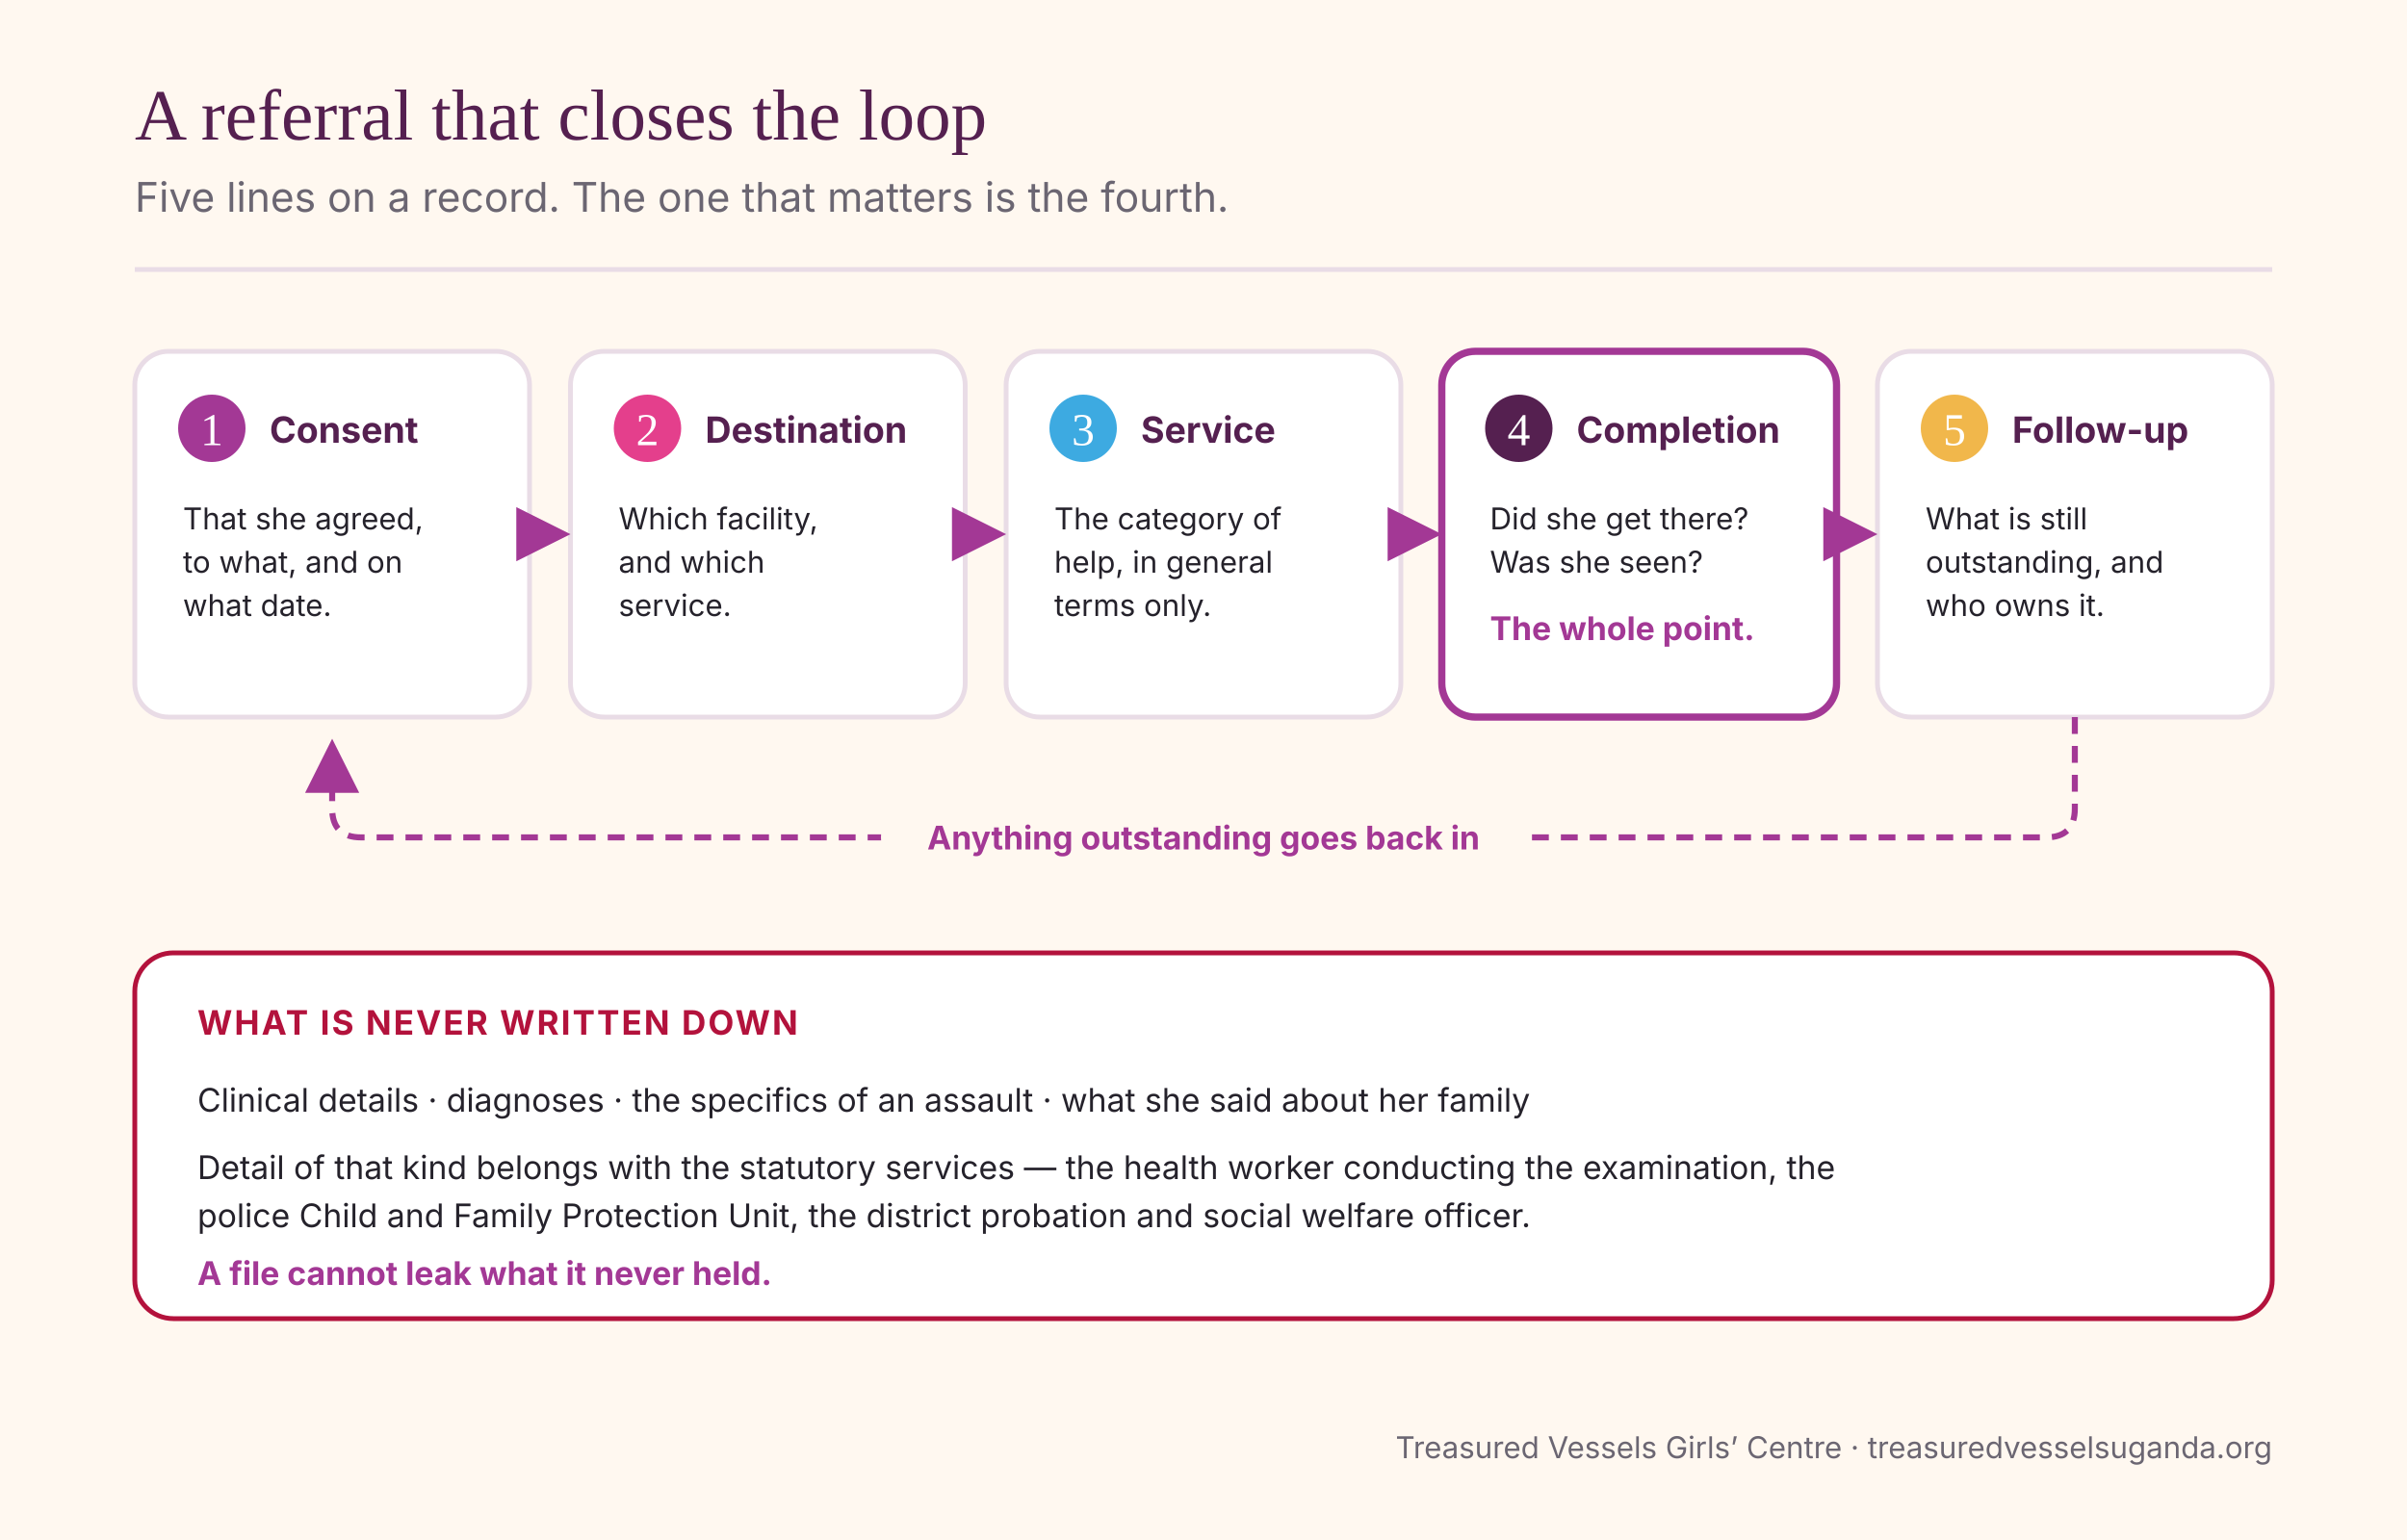
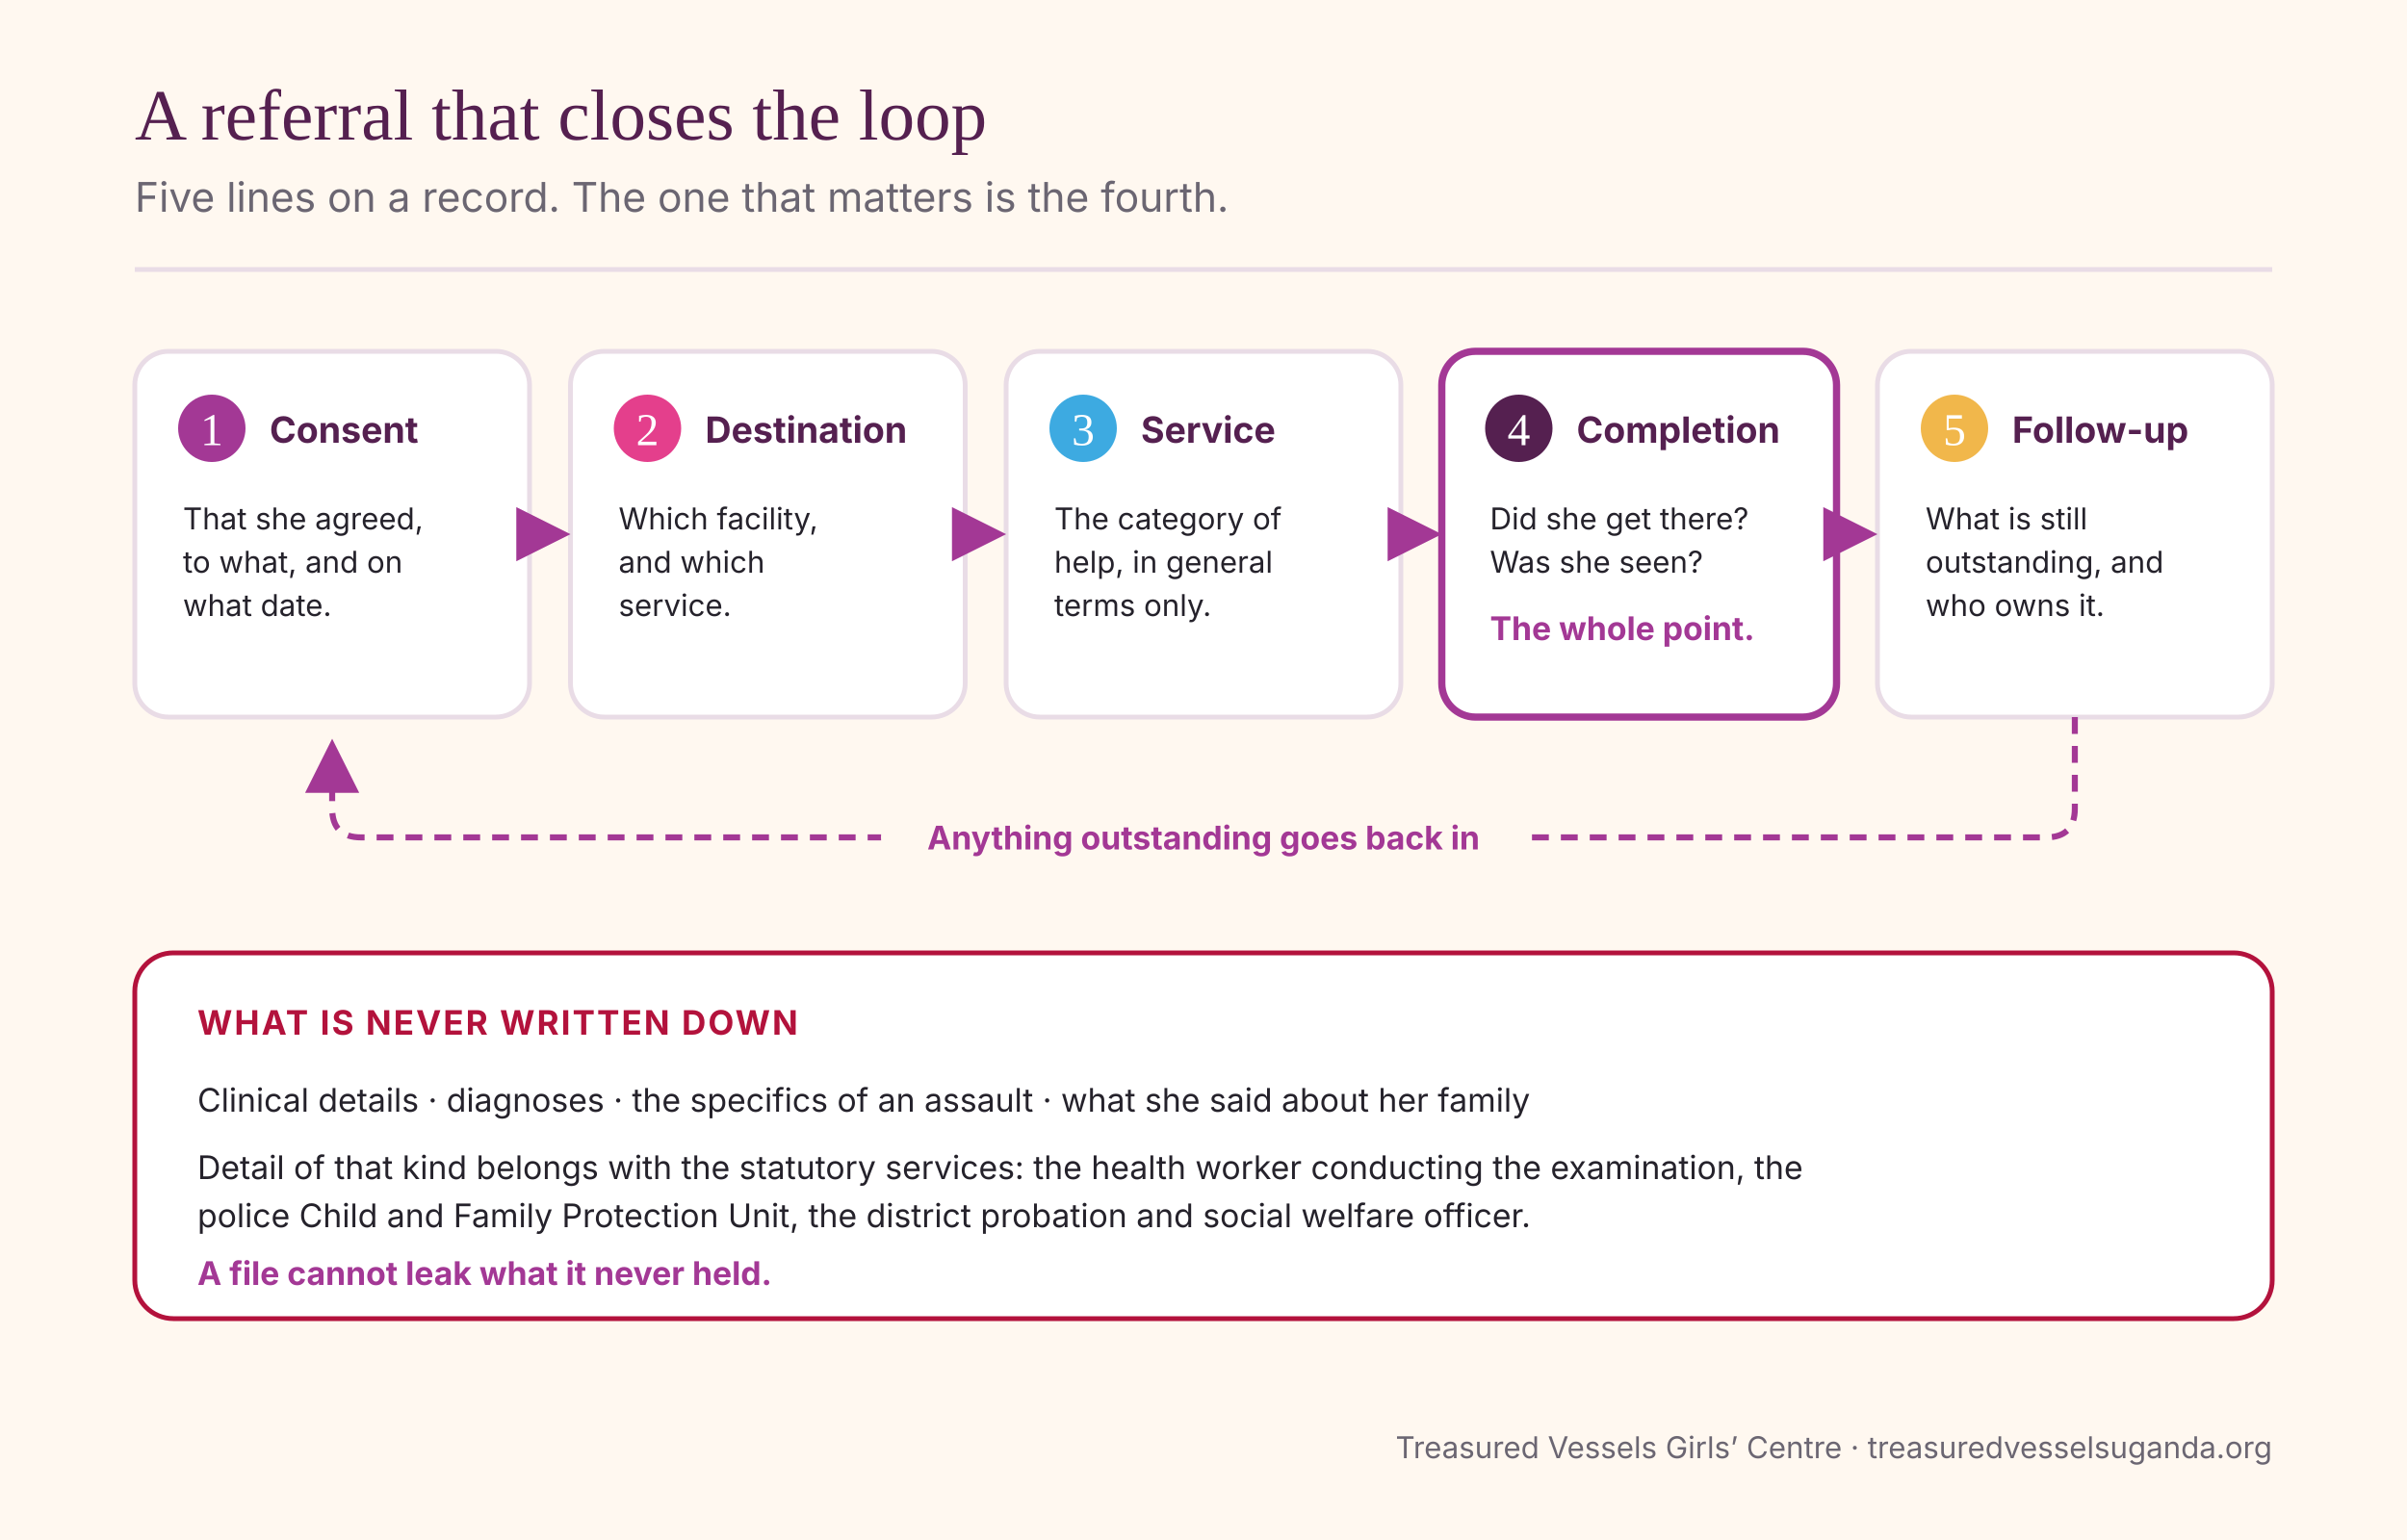
<svg xmlns="http://www.w3.org/2000/svg" viewBox="0 0 1000 640" width="1000" height="640" role="img" aria-label="A closed-loop referral pathway in five recorded steps. Step one, consent: that she agreed, to what, and on what date. Step two, destination: which facility and which service. Step three, service sought: the category of help, in general terms. Step four, completion: did she get there, and was she seen. Step five, follow-up: what is still outstanding and who is responsible for it. An arrow returns from step five to step one, because the loop only closes when arrival is confirmed and anything outstanding goes back into the plan. A separate panel lists what is deliberately never written down: clinical details, diagnoses, the specifics of an assault, and what she said about her family. Detail of that kind belongs with the statutory services. A file cannot leak what it never held.">
  <defs>
    <style>
      .h    { font-family: Georgia, 'Times New Roman', serif; fill: #552050; }
      .lead { font-family: Inter, 'Helvetica Neue', Arial, sans-serif; fill: #6b6672; font-size: 17px; }
      .n    { font-family: Georgia, 'Times New Roman', serif; fill: #ffffff; font-size: 19px; }
      .t    { font-family: Inter, 'Helvetica Neue', Arial, sans-serif; font-weight: 700; fill: #552050; font-size: 15px; }
      .d    { font-family: Inter, 'Helvetica Neue', Arial, sans-serif; fill: #25222B; font-size: 12.5px; }
      .loop { font-family: Inter, 'Helvetica Neue', Arial, sans-serif; font-weight: 700; fill: #A33895; font-size: 13.5px; }
      .nt   { font-family: Inter, 'Helvetica Neue', Arial, sans-serif; font-weight: 700; fill: #B3123C; font-size: 14px; letter-spacing: 0.06em; }
      .nd   { font-family: Inter, 'Helvetica Neue', Arial, sans-serif; fill: #25222B; font-size: 13.5px; }
      .foot { font-family: Inter, 'Helvetica Neue', Arial, sans-serif; fill: #6b6672; font-size: 12.5px; }
    </style>
    <marker id="arw" markerWidth="9" markerHeight="9" refX="7" refY="4.5" orient="auto">
      <path d="M0 0 L9 4.5 L0 9 z" fill="#A33895" />
    </marker>
  </defs>
  <rect width="1000" height="640" fill="#FFF8F0" />
  <text class="h" x="56" y="58" font-size="30">A referral that closes the loop</text>
  <text class="lead" x="56" y="88">Five lines on a record. The one that matters is the fourth.</text>
  <line x1="56" y1="112" x2="944" y2="112" stroke="#E9DCE6" stroke-width="2" />
  <rect x="56" y="146" width="164" height="152" rx="14" fill="#ffffff" stroke="#E9DCE6" stroke-width="2" />
  <circle cx="88" cy="178" r="14" fill="#A33895" />
  <text class="n" x="88" y="185" text-anchor="middle">1</text>
  <text class="t" x="112" y="184">Consent</text>
  <text class="d" x="76" y="220">That she agreed,</text>
  <text class="d" x="76" y="238">to what, and on</text>
  <text class="d" x="76" y="256">what date.</text>
  <rect x="237" y="146" width="164" height="152" rx="14" fill="#ffffff" stroke="#E9DCE6" stroke-width="2" />
  <circle cx="269" cy="178" r="14" fill="#E43F8C" />
  <text class="n" x="269" y="185" text-anchor="middle">2</text>
  <text class="t" x="293" y="184">Destination</text>
  <text class="d" x="257" y="220">Which facility,</text>
  <text class="d" x="257" y="238">and which</text>
  <text class="d" x="257" y="256">service.</text>
  <rect x="418" y="146" width="164" height="152" rx="14" fill="#ffffff" stroke="#E9DCE6" stroke-width="2" />
  <circle cx="450" cy="178" r="14" fill="#3DAAE1" />
  <text class="n" x="450" y="185" text-anchor="middle">3</text>
  <text class="t" x="474" y="184">Service</text>
  <text class="d" x="438" y="220">The category of</text>
  <text class="d" x="438" y="238">help, in general</text>
  <text class="d" x="438" y="256">terms only.</text>
  <rect x="599" y="146" width="164" height="152" rx="14" fill="#ffffff" stroke="#A33895" stroke-width="3" />
  <circle cx="631" cy="178" r="14" fill="#552050" />
  <text class="n" x="631" y="185" text-anchor="middle">4</text>
  <text class="t" x="655" y="184">Completion</text>
  <text class="d" x="619" y="220">Did she get there?</text>
  <text class="d" x="619" y="238">Was she seen?</text>
  <text class="loop" x="619" y="266">The whole point.</text>
  <rect x="780" y="146" width="164" height="152" rx="14" fill="#ffffff" stroke="#E9DCE6" stroke-width="2" />
  <circle cx="812" cy="178" r="14" fill="#F1B74B" />
  <text class="n" x="812" y="185" text-anchor="middle">5</text>
  <text class="t" x="836" y="184">Follow-up</text>
  <text class="d" x="800" y="220">What is still</text>
  <text class="d" x="800" y="238">outstanding, and</text>
  <text class="d" x="800" y="256">who owns it.</text>
  <path d="M225 222 L232 222" stroke="#A33895" stroke-width="2.5" marker-end="url(#arw)" />
  <path d="M406 222 L413 222" stroke="#A33895" stroke-width="2.5" marker-end="url(#arw)" />
  <path d="M587 222 L594 222" stroke="#A33895" stroke-width="2.5" marker-end="url(#arw)" />
  <path d="M768 222 L775 222" stroke="#A33895" stroke-width="2.5" marker-end="url(#arw)" />
  <path d="M862 298 L862 336 Q862 348 850 348 L150 348 Q138 348 138 336 L138 312" fill="none" stroke="#A33895" stroke-width="2.5" stroke-dasharray="7 5" marker-end="url(#arw)" />
  <rect x="366" y="332" width="268" height="32" rx="16" fill="#FFF8F0" />
  <text class="loop" x="500" y="353" text-anchor="middle">Anything outstanding goes back in</text>
  <rect x="56" y="396" width="888" height="152" rx="16" fill="#ffffff" stroke="#B3123C" stroke-width="2" />
  <text class="nt" x="82" y="430">WHAT IS NEVER WRITTEN DOWN</text>
  <text class="nd" x="82" y="462">Clinical details · diagnoses · the specifics of an assault · what she said about her family</text>
-   <text class="nd" x="82" y="490">Detail of that kind belongs with the statutory services — the health worker conducting the examination, the</text>
+   <text class="nd" x="82" y="490">Detail of that kind belongs with the statutory services: the health worker conducting the examination, the</text>
  <text class="nd" x="82" y="510">police Child and Family Protection Unit, the district probation and social welfare officer.</text>
  <text class="loop" x="82" y="534">A file cannot leak what it never held.</text>
  <text class="foot" x="944" y="606" text-anchor="end">Treasured Vessels Girls’ Centre · treasuredvesselsuganda.org</text>
</svg>
